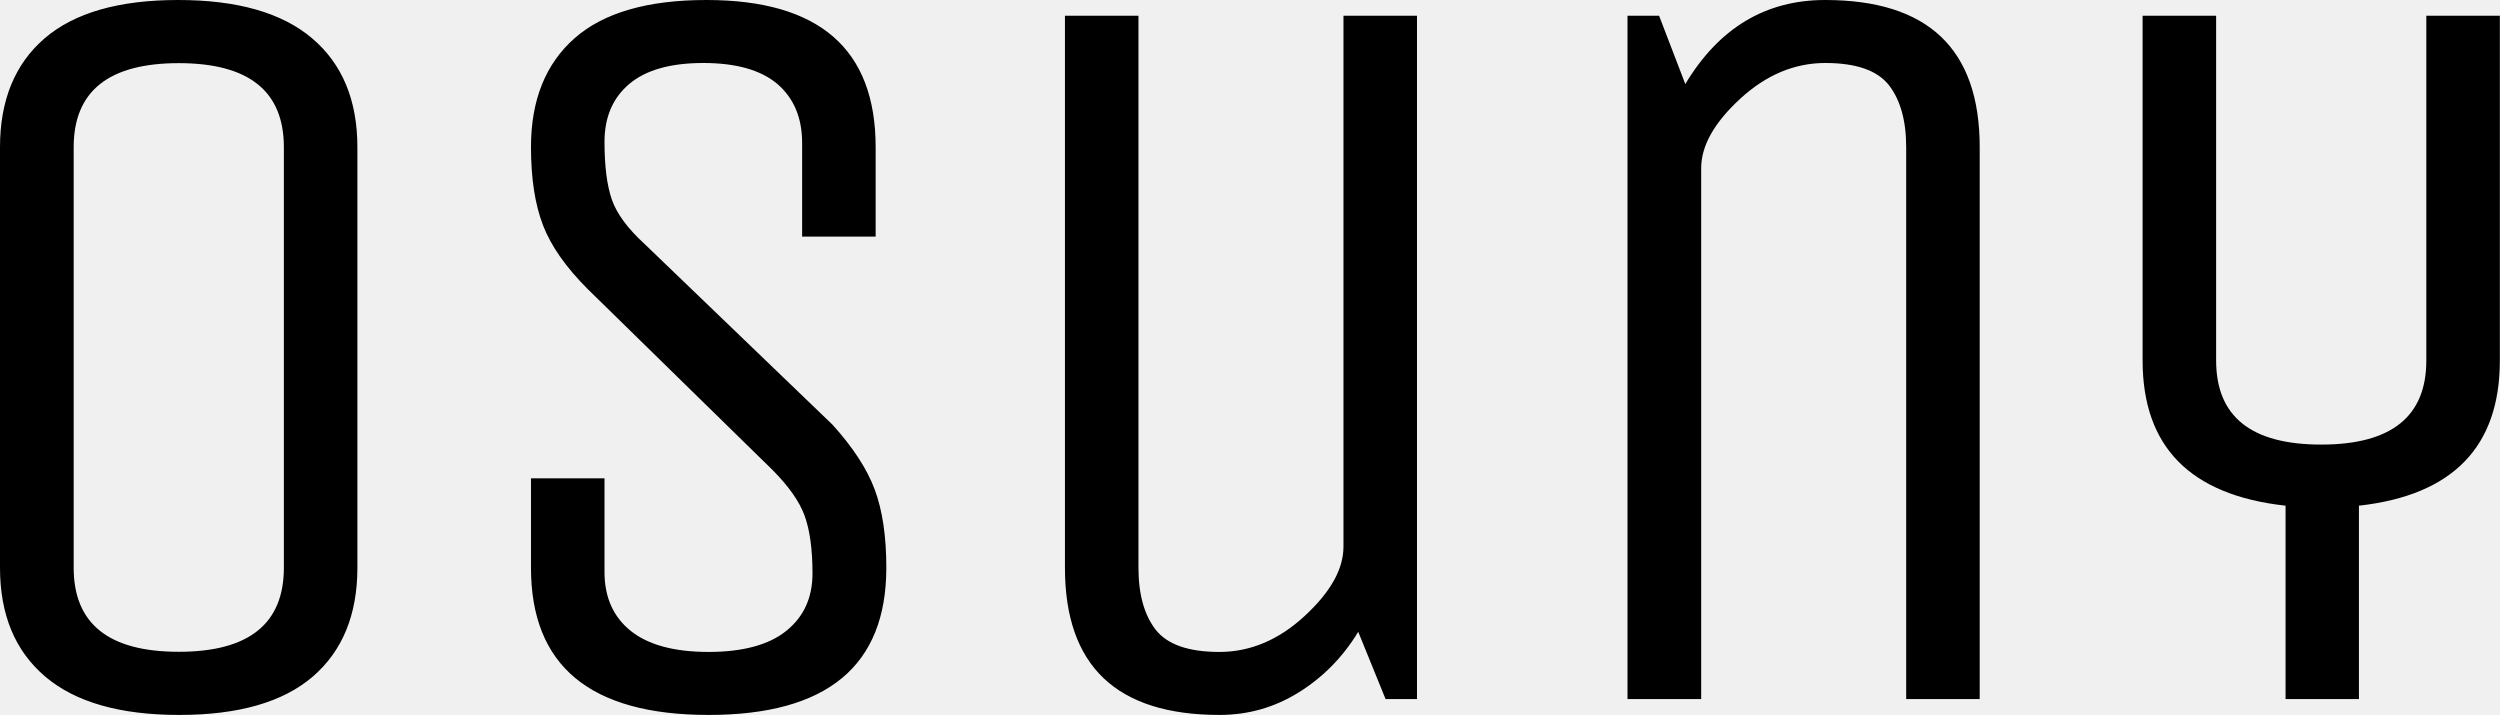
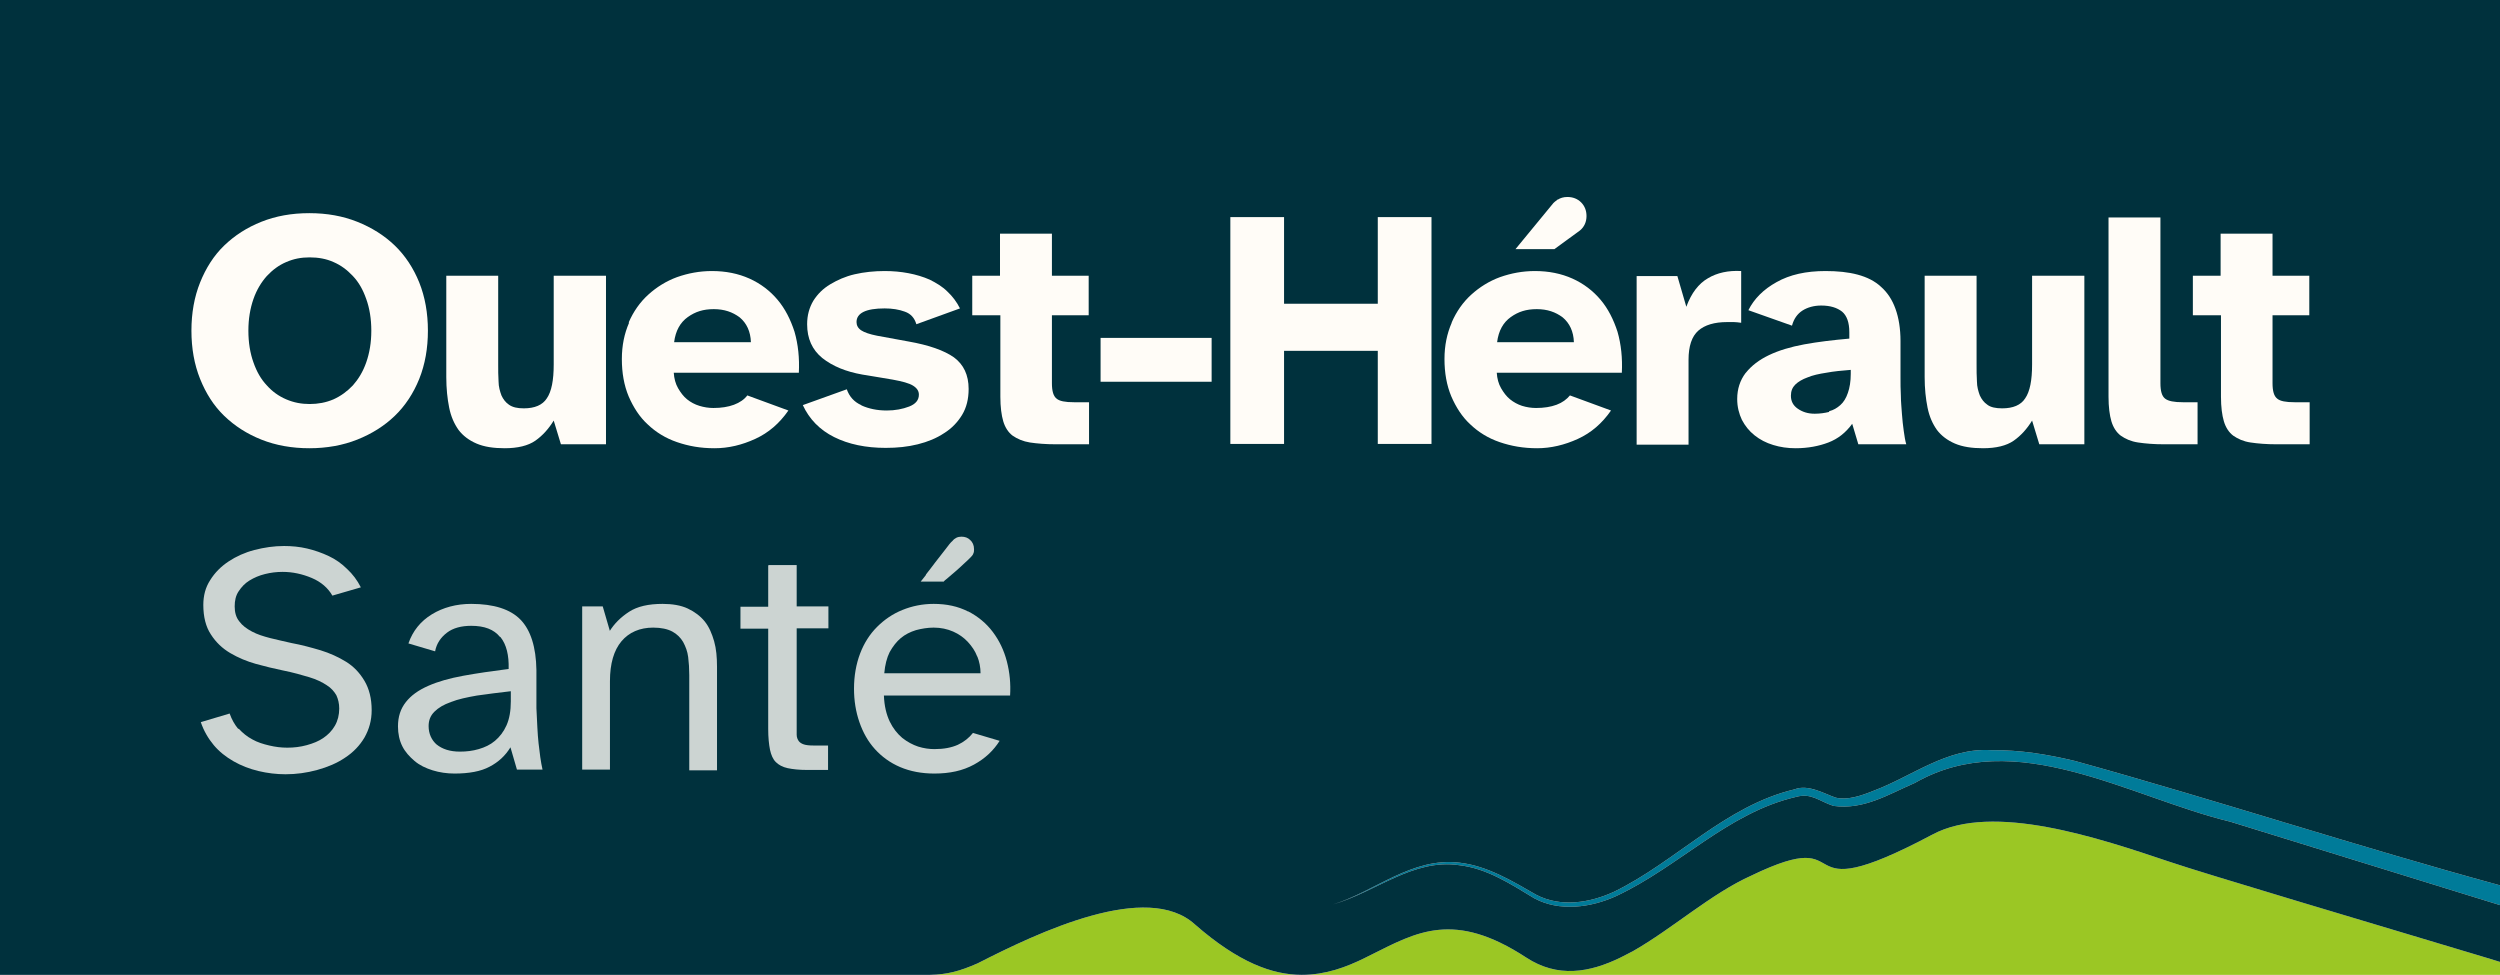
- <svg xmlns="http://www.w3.org/2000/svg" version="1.2" baseProfile="tiny" width="1591.4" height="455.1" overflow="visible" xml:space="preserve">
-   <switch>
-     <g>
-       <g fill="#000000">
-         <path d="M227.5 93.7v267.7c0 29.9-9.5 53-28.4 69.3-19 16.3-47.3 24.4-85 24.4S48 447 28.8 430.7C9.6 414.4 0 391.3 0 361.4V93.7c0-29.9 9.5-53 28.4-69.3C47.4 8.1 75.7 0 113.4 0s66.1 8.1 85.3 24.4c19.2 16.3 28.8 39.4 28.8 69.3zm-46.8 267.7V93.7c0-35.7-22.3-53.5-66.9-53.5-44.6 0-66.9 17.8-66.9 53.5v267.7c0 35.7 22.3 53.5 66.9 53.5 44.6 0 66.9-17.8 66.9-53.5zM564.2 361.4c0 62.5-37.7 93.7-113.1 93.7-75.4 0-113.1-31.2-113.1-93.7v-56.9h46.8v59.6c0 16.1 5.6 28.6 16.7 37.5 11.1 8.9 27.7 13.4 49.5 13.4 21.9 0 38.4-4.5 49.5-13.4 11.1-8.9 16.7-21.1 16.7-36.5 0-15.4-1.7-27.7-5-36.8-3.3-9.1-10.2-18.8-20.4-29.1L374.1 184c-13.8-13.8-23.3-27.3-28.4-40.5-5.1-13.2-7.7-29.8-7.7-49.9 0-29.9 9.3-53 27.8-69.3C384.2 8.1 412.2 0 449.7 0c71.8 0 107.7 31.2 107.7 93.7v56.9h-46.8V91c0-16.1-5.3-28.5-15.7-37.5-10.5-8.9-26.2-13.4-47.2-13.4-21 0-36.7 4.5-47.2 13.4s-15.7 21.2-15.7 36.8c0 15.6 1.6 27.9 4.7 36.8 3.1 8.9 10 18.3 20.7 28.1L530 270.4c12.9 14.3 21.9 28 26.8 41.2 4.9 13.1 7.4 29.7 7.4 49.8zM677.9 361.4V10h46.8v351.4c0 17 3.7 30.1 11 39.5 7.4 9.4 20.9 14.1 40.5 14.1s37.7-7.6 54.2-22.8c16.5-15.2 24.8-29.9 24.8-44.2V10H902v435h-20l-17.4-42.8c-9.8 16.1-22.4 28.9-37.8 38.5-15.4 9.6-32.2 14.4-50.5 14.4-65.6 0-98.4-31.2-98.4-93.7zM1082.8 445H1036V10h20.1l16.7 43.5c21.4-35.7 51.1-53.5 89-53.5 65.6 0 98.4 31.2 98.4 93.7V445h-46.8V93.7c0-16.9-3.7-30.1-11-39.5-7.4-9.4-20.9-14.1-40.5-14.1s-37.7 7.6-54.2 22.8c-16.5 15.2-24.8 29.9-24.8 44.2V445zM1501.7 445h-46.8V321.9c-60.7-6.7-91-37.5-91-92.4V10h46.8v219.5c0 35.7 22.3 53.5 66.9 53.5 44.6 0 66.9-17.8 66.9-53.5V10h46.8v219.5c0 54.9-29.9 85.7-89.7 92.4V445z" />
-       </g>
-     </g>
-   </switch>
+ <svg xmlns="http://www.w3.org/2000/svg" width="159" height="62" viewBox="0 0 159 62" fill="none">
+   <g clip-path="url(#clip0_2248_4776)">
+     <path d="M159 56.307V57.565L141.851 52.261C135.431 50.706 128.186 46.134 121.79 49.792C120.139 50.501 118.534 51.529 116.608 51.255C115.691 50.958 115.21 50.409 114.224 50.684C109.89 51.69 106.795 55.119 102.783 56.993C101.178 57.725 99.183 57.999 97.579 57.13C96.065 56.216 94.575 55.233 92.81 55.027C89.875 54.593 87.491 56.742 84.785 57.519C87.468 56.696 89.783 54.502 92.833 54.867C94.598 55.073 96.18 56.033 97.693 56.902C99.252 57.725 101.109 57.428 102.645 56.719C106.566 54.822 109.707 51.255 114.132 50.203C115.003 49.861 116.012 50.478 116.746 50.729C117.479 50.912 118.373 50.615 119.153 50.295C121.606 49.38 123.853 47.529 126.65 47.712C128.484 47.689 130.25 47.986 131.969 48.398C141.048 50.912 149.944 53.839 159 56.307Z" fill="#007B99" />
+     <path d="M159 61.177V62H82.79C84.303 62 85.61 61.52 86.848 60.903C86.963 60.834 87.1 60.788 87.215 60.72C90.104 59.279 92.465 57.885 97.074 60.903C99.068 62.206 101.086 61.863 103.058 60.903C103.333 60.766 103.585 60.628 103.86 60.491C106.382 59.051 108.835 56.833 111.38 55.69C118.442 52.284 113.283 58.182 122.89 53.084C126.741 51.004 133.528 53.313 138.022 54.822C140.108 55.53 150.402 58.594 158.106 60.903C158.404 60.994 158.702 61.086 159 61.177Z" fill="#9BC724" />
+     <path d="M82.79 62H59.152C60.253 61.977 61.032 61.771 62.179 61.268C66.076 59.279 72.954 56.01 76.004 58.799C78.755 61.2 80.91 62 82.79 62Z" fill="#9BC724" />
+     <path d="M159 0V56.307C149.944 53.839 141.048 50.912 131.969 48.398C130.249 47.986 128.484 47.689 126.65 47.712C123.853 47.529 121.606 49.38 119.153 50.295C118.373 50.615 117.479 50.912 116.745 50.729C116.012 50.478 115.003 49.861 114.132 50.203C109.707 51.255 106.566 54.822 102.645 56.719C101.109 57.428 99.252 57.725 97.693 56.902C96.18 56.033 94.598 55.073 92.832 54.867C89.783 54.502 87.467 56.696 84.785 57.519C87.49 56.742 89.874 54.593 92.809 55.027C94.575 55.233 96.065 56.216 97.578 57.13C99.183 57.999 101.178 57.725 102.783 56.993C106.795 55.119 109.89 51.69 114.223 50.684C115.209 50.409 115.691 50.958 116.608 51.255C118.534 51.529 120.138 50.501 121.789 49.792C128.186 46.134 135.431 50.706 141.85 52.261L159 57.565V61.177C158.702 61.086 158.404 60.994 158.106 60.903C150.402 58.594 140.108 55.53 138.022 54.822C133.528 53.313 126.741 51.004 122.89 53.084C113.283 58.182 118.442 52.284 111.38 55.69C108.835 56.833 106.382 59.051 103.86 60.491C103.585 60.628 103.333 60.766 103.058 60.903C101.086 61.863 99.068 62.206 97.074 60.903C92.465 57.885 90.104 59.279 87.215 60.72C87.1 60.788 86.963 60.834 86.848 60.903C85.61 61.52 84.303 62 82.79 62C80.91 62 78.755 61.2 76.004 58.799C72.954 56.01 66.076 59.279 62.178 61.268C61.032 61.771 60.253 61.977 59.152 62H0V0H159Z" fill="#00313D" />
+     <path opacity="0.8" d="M15.178 46.34C15.43 46.614 15.705 46.843 16.049 47.026C16.37 47.209 16.737 47.323 17.127 47.414C17.516 47.506 17.883 47.552 18.273 47.552C18.686 47.552 19.098 47.506 19.511 47.392C19.924 47.277 20.268 47.14 20.566 46.934C20.864 46.729 21.116 46.477 21.299 46.157C21.483 45.837 21.575 45.471 21.575 45.06C21.575 44.74 21.506 44.465 21.391 44.214C21.254 43.985 21.07 43.757 20.772 43.574C20.497 43.391 20.13 43.208 19.672 43.071C19.213 42.934 18.663 42.774 17.975 42.636C17.425 42.522 16.852 42.385 16.278 42.225C15.705 42.065 15.155 41.836 14.65 41.539C14.146 41.242 13.733 40.853 13.412 40.35C13.091 39.87 12.931 39.23 12.931 38.476C12.931 37.881 13.069 37.355 13.367 36.898C13.665 36.418 14.054 36.029 14.536 35.709C15.017 35.389 15.568 35.138 16.187 34.978C16.806 34.818 17.425 34.726 18.067 34.726C18.548 34.726 19.053 34.772 19.534 34.886C20.015 35.001 20.474 35.161 20.91 35.367C21.345 35.572 21.735 35.847 22.079 36.19C22.423 36.51 22.721 36.898 22.95 37.355L21.139 37.881C20.864 37.401 20.428 37.013 19.832 36.761C19.236 36.51 18.617 36.372 17.975 36.372C17.585 36.372 17.218 36.418 16.852 36.51C16.485 36.601 16.164 36.738 15.866 36.921C15.568 37.104 15.361 37.333 15.178 37.607C14.994 37.881 14.926 38.201 14.926 38.567C14.926 38.956 15.017 39.276 15.224 39.527C15.407 39.779 15.682 39.984 16.026 40.167C16.37 40.35 16.737 40.465 17.172 40.579C17.608 40.693 18.067 40.785 18.548 40.899C19.167 41.013 19.763 41.173 20.382 41.356C20.978 41.539 21.529 41.791 22.01 42.088C22.492 42.385 22.881 42.797 23.179 43.299C23.477 43.802 23.638 44.42 23.638 45.174C23.638 45.814 23.477 46.386 23.179 46.911C22.881 47.414 22.469 47.849 21.941 48.192C21.437 48.535 20.841 48.786 20.176 48.969C19.511 49.152 18.846 49.243 18.158 49.243C17.585 49.243 17.012 49.175 16.439 49.038C15.866 48.9 15.338 48.695 14.857 48.42C14.375 48.146 13.94 47.803 13.596 47.392C13.252 46.98 12.954 46.477 12.771 45.928L14.605 45.38C14.742 45.768 14.926 46.089 15.155 46.363L15.178 46.34Z" fill="#FFFCF7" />
+     <path opacity="0.8" d="M31.8 40.51C31.41 40.03 30.814 39.802 29.966 39.802C29.347 39.802 28.819 39.939 28.43 40.236C28.04 40.533 27.765 40.922 27.673 41.425L25.976 40.922C26.252 40.122 26.756 39.504 27.467 39.07C28.177 38.636 29.026 38.407 29.966 38.407C31.41 38.407 32.465 38.75 33.107 39.413C33.749 40.076 34.093 41.15 34.116 42.614V45.037C34.161 45.906 34.184 46.66 34.253 47.277C34.322 47.895 34.391 48.443 34.505 48.946H32.877L32.465 47.529C32.144 48.055 31.708 48.466 31.135 48.763C30.585 49.06 29.828 49.198 28.911 49.198C28.43 49.198 27.948 49.129 27.512 48.992C27.077 48.855 26.687 48.672 26.366 48.398C26.045 48.123 25.77 47.826 25.587 47.46C25.403 47.094 25.311 46.66 25.311 46.203C25.311 45.586 25.472 45.083 25.816 44.648C26.16 44.214 26.618 43.894 27.237 43.62C27.856 43.345 28.59 43.139 29.461 42.979C30.333 42.819 31.296 42.682 32.35 42.545C32.373 41.676 32.213 40.99 31.823 40.51H31.8ZM27.765 47.346C28.132 47.643 28.613 47.803 29.255 47.803C29.668 47.803 30.057 47.757 30.447 47.643C30.837 47.529 31.181 47.369 31.479 47.117C31.777 46.866 32.029 46.546 32.213 46.134C32.396 45.723 32.488 45.22 32.488 44.602V43.962C31.685 44.054 30.974 44.145 30.333 44.237C29.691 44.351 29.14 44.465 28.682 44.648C28.223 44.808 27.879 45.014 27.627 45.266C27.375 45.517 27.26 45.814 27.26 46.18C27.26 46.66 27.444 47.072 27.788 47.369L27.765 47.346Z" fill="#FFFCF7" />
+     <path opacity="0.8" d="M38.77 40.145C39.068 39.664 39.481 39.253 40.008 38.91C40.535 38.567 41.246 38.407 42.14 38.407C42.759 38.407 43.309 38.498 43.745 38.704C44.181 38.91 44.547 39.184 44.823 39.527C45.098 39.87 45.281 40.305 45.419 40.785C45.556 41.265 45.602 41.813 45.602 42.408V48.992H43.837V42.934C43.837 42.522 43.814 42.156 43.768 41.791C43.722 41.425 43.607 41.128 43.447 40.83C43.286 40.556 43.057 40.327 42.759 40.167C42.461 40.007 42.048 39.916 41.544 39.916C40.696 39.916 40.008 40.213 39.526 40.785C39.045 41.356 38.793 42.202 38.793 43.322V48.946H37.027V38.567H38.334L38.793 40.145H38.77Z" fill="#FFFCF7" />
+     <path opacity="0.8" d="M48.904 35.938H50.669V38.567H52.687V39.962H50.669V46.066C50.669 46.34 50.669 46.546 50.669 46.729C50.669 46.911 50.738 47.049 50.807 47.14C50.876 47.232 50.99 47.3 51.128 47.346C51.266 47.392 51.472 47.414 51.724 47.414H52.664V48.969H51.334C50.83 48.969 50.417 48.923 50.096 48.855C49.775 48.786 49.523 48.649 49.34 48.466C49.156 48.283 49.042 48.009 48.973 47.689C48.904 47.346 48.858 46.911 48.858 46.363V39.984H47.093V38.59H48.858V35.961L48.904 35.938Z" fill="#FFFCF7" />
+     <path opacity="0.8" d="M61.582 38.887C62.201 39.207 62.729 39.642 63.141 40.19C63.554 40.739 63.852 41.356 64.036 42.065C64.219 42.774 64.288 43.482 64.242 44.237H56.217C56.24 44.9 56.378 45.448 56.584 45.883C56.791 46.317 57.066 46.66 57.387 46.934C57.708 47.186 58.052 47.369 58.395 47.483C58.762 47.597 59.106 47.643 59.427 47.643C60.023 47.643 60.505 47.552 60.917 47.369C61.307 47.186 61.628 46.934 61.88 46.614L63.577 47.117C63.187 47.734 62.66 48.237 61.949 48.626C61.239 49.015 60.413 49.198 59.427 49.198C58.625 49.198 57.891 49.06 57.249 48.786C56.607 48.512 56.08 48.123 55.644 47.643C55.209 47.163 54.888 46.591 54.658 45.928C54.429 45.266 54.315 44.557 54.315 43.802C54.315 42.979 54.452 42.225 54.704 41.562C54.956 40.899 55.323 40.327 55.782 39.87C56.24 39.413 56.768 39.047 57.387 38.796C58.006 38.544 58.671 38.407 59.381 38.407C60.207 38.407 60.94 38.567 61.559 38.887H61.582ZM62.156 41.768C62.018 41.402 61.812 41.105 61.559 40.83C61.307 40.556 60.986 40.327 60.619 40.167C60.253 40.007 59.84 39.916 59.381 39.916C58.992 39.916 58.602 39.984 58.258 40.076C57.891 40.19 57.57 40.35 57.295 40.579C57.02 40.807 56.791 41.105 56.584 41.471C56.401 41.836 56.286 42.294 56.24 42.819H62.362C62.362 42.453 62.293 42.088 62.156 41.745V41.768ZM58.877 36.555C59.06 36.327 59.267 36.052 59.473 35.778C59.679 35.504 59.909 35.229 60.115 34.955C60.321 34.681 60.459 34.498 60.574 34.406C60.642 34.315 60.734 34.246 60.826 34.201C60.917 34.155 61.032 34.132 61.147 34.132C61.376 34.132 61.559 34.201 61.697 34.338C61.858 34.475 61.949 34.681 61.949 34.932C61.949 35.024 61.949 35.115 61.903 35.206C61.88 35.298 61.789 35.389 61.674 35.504C61.582 35.595 61.468 35.709 61.284 35.87C61.124 36.029 60.94 36.19 60.757 36.35C60.574 36.51 60.413 36.647 60.276 36.761C60.138 36.875 60.046 36.944 60.023 36.99H58.556C58.556 36.99 58.717 36.784 58.9 36.555H58.877Z" fill="#FFFCF7" />
+     <path d="M12.725 17.969C13.092 17.055 13.596 16.254 14.261 15.614C14.926 14.974 15.706 14.471 16.623 14.105C17.54 13.74 18.549 13.557 19.672 13.557C20.795 13.557 21.804 13.74 22.721 14.105C23.638 14.471 24.441 14.974 25.106 15.614C25.771 16.254 26.298 17.055 26.665 17.969C27.032 18.884 27.215 19.912 27.215 21.032C27.215 22.153 27.032 23.181 26.665 24.096C26.298 25.01 25.771 25.811 25.106 26.451C24.441 27.091 23.638 27.594 22.721 27.959C21.804 28.325 20.773 28.508 19.672 28.508C18.572 28.508 17.54 28.325 16.623 27.959C15.706 27.594 14.926 27.091 14.261 26.451C13.596 25.811 13.092 25.01 12.725 24.096C12.358 23.181 12.175 22.153 12.175 21.032C12.175 19.912 12.358 18.884 12.725 17.969ZM16.118 23.044C16.325 23.639 16.6 24.119 16.967 24.507C17.311 24.896 17.723 25.193 18.205 25.399C18.686 25.605 19.168 25.696 19.695 25.696C20.222 25.696 20.727 25.605 21.208 25.399C21.667 25.193 22.079 24.896 22.446 24.507C22.79 24.119 23.088 23.639 23.294 23.044C23.501 22.45 23.616 21.787 23.616 21.032C23.616 20.278 23.501 19.592 23.294 19.021C23.088 18.426 22.813 17.946 22.446 17.558C22.079 17.169 21.69 16.872 21.208 16.666C20.75 16.46 20.245 16.369 19.695 16.369C19.145 16.369 18.686 16.46 18.205 16.666C17.723 16.872 17.333 17.169 16.967 17.558C16.623 17.946 16.325 18.426 16.118 19.021C15.912 19.615 15.797 20.278 15.797 21.032C15.797 21.787 15.912 22.473 16.118 23.044Z" fill="#FFFCF7" />
+     <path d="M31.685 17.535V23.159C31.685 23.547 31.685 23.913 31.708 24.256C31.708 24.599 31.8 24.896 31.892 25.148C32.006 25.399 32.167 25.605 32.373 25.742C32.602 25.902 32.9 25.971 33.313 25.971C34.001 25.971 34.505 25.765 34.781 25.33C35.078 24.896 35.216 24.187 35.216 23.181V17.535H38.541V28.257H35.675L35.216 26.748C34.895 27.274 34.505 27.708 34.047 28.028C33.588 28.348 32.923 28.508 32.098 28.508C31.387 28.508 30.791 28.417 30.31 28.211C29.828 28.005 29.438 27.708 29.163 27.342C28.888 26.953 28.682 26.496 28.567 25.925C28.453 25.353 28.384 24.713 28.384 23.982V17.535H31.685Z" fill="#FFFCF7" />
+     <path d="M39.985 20.507C40.283 19.821 40.696 19.226 41.224 18.746C41.751 18.266 42.37 17.878 43.058 17.626C43.768 17.375 44.502 17.238 45.282 17.238C46.153 17.238 46.955 17.398 47.666 17.718C48.377 18.038 48.973 18.495 49.454 19.066C49.936 19.638 50.28 20.324 50.532 21.101C50.761 21.901 50.853 22.77 50.807 23.707H42.851C42.874 24.073 42.966 24.416 43.126 24.69C43.287 24.965 43.47 25.216 43.7 25.399C43.929 25.582 44.181 25.719 44.479 25.811C44.777 25.902 45.075 25.948 45.373 25.948C45.878 25.948 46.313 25.879 46.68 25.742C47.047 25.605 47.345 25.399 47.529 25.148L50.142 26.108C49.569 26.931 48.881 27.525 48.033 27.914C47.185 28.302 46.336 28.508 45.442 28.508C44.548 28.508 43.791 28.371 43.058 28.119C42.324 27.868 41.705 27.479 41.201 26.999C40.673 26.519 40.283 25.902 39.985 25.216C39.687 24.507 39.55 23.707 39.55 22.838C39.55 21.97 39.71 21.215 40.008 20.529L39.985 20.507ZM47.758 21.764C47.735 21.078 47.483 20.552 47.047 20.187C46.589 19.844 46.061 19.661 45.396 19.661C44.731 19.661 44.227 19.821 43.745 20.164C43.264 20.507 42.966 21.032 42.874 21.764H47.781H47.758Z" fill="#FFFCF7" />
+     <path d="M54.796 25.788C55.254 25.993 55.782 26.108 56.401 26.108C56.928 26.108 57.409 26.016 57.822 25.856C58.235 25.696 58.441 25.445 58.441 25.102C58.441 24.873 58.327 24.69 58.074 24.53C57.822 24.37 57.386 24.256 56.767 24.142L54.842 23.822C53.81 23.639 52.962 23.296 52.297 22.77C51.655 22.244 51.334 21.535 51.334 20.621C51.334 20.049 51.471 19.569 51.724 19.135C51.999 18.701 52.343 18.358 52.801 18.083C53.26 17.809 53.764 17.58 54.36 17.443C54.956 17.306 55.598 17.238 56.263 17.238C56.79 17.238 57.295 17.283 57.776 17.375C58.258 17.466 58.716 17.603 59.129 17.786C59.542 17.992 59.931 18.221 60.252 18.541C60.573 18.838 60.849 19.203 61.055 19.615L58.281 20.621C58.166 20.232 57.937 19.958 57.547 19.821C57.18 19.684 56.745 19.615 56.263 19.615C55.071 19.615 54.475 19.912 54.475 20.484C54.475 20.689 54.566 20.872 54.773 21.01C54.979 21.147 55.323 21.261 55.782 21.352L57.776 21.718C59.083 21.947 60.046 22.29 60.665 22.724C61.284 23.181 61.605 23.844 61.605 24.736C61.605 25.376 61.468 25.925 61.192 26.382C60.917 26.839 60.528 27.251 60.046 27.548C59.565 27.868 59.014 28.097 58.372 28.257C57.73 28.417 57.066 28.485 56.332 28.485C55.071 28.485 53.97 28.257 53.053 27.799C52.136 27.342 51.471 26.656 51.059 25.765L53.856 24.759C54.016 25.216 54.314 25.559 54.773 25.765L54.796 25.788Z" fill="#FFFCF7" />
+     <path d="M63.6 17.535V14.86H66.902V17.535H69.24V20.049H66.902V24.37C66.902 24.873 66.994 25.193 67.2 25.353C67.383 25.513 67.75 25.582 68.3 25.582H69.263V28.257H67.177C66.512 28.257 65.962 28.211 65.503 28.142C65.068 28.074 64.701 27.914 64.403 27.708C64.128 27.502 63.921 27.182 63.807 26.794C63.692 26.405 63.623 25.879 63.623 25.239V20.049H61.835V17.535H63.623H63.6Z" fill="#FFFCF7" />
+     <path d="M69.997 24.279V21.49H77.059V24.279H69.997Z" fill="#FFFCF7" />
+     <path d="M78.25 13.808H81.666V19.318H87.627V13.808H91.043V28.234H87.627V22.313H81.666V28.234H78.25V13.808Z" fill="#FFFCF7" />
+     <path d="M92.328 20.507C92.626 19.821 93.038 19.226 93.566 18.746C94.093 18.266 94.712 17.878 95.4 17.626C96.111 17.375 96.844 17.238 97.624 17.238C98.495 17.238 99.297 17.398 100.008 17.718C100.719 18.038 101.315 18.495 101.797 19.066C102.278 19.638 102.622 20.324 102.874 21.101C103.103 21.901 103.195 22.77 103.149 23.707H95.194C95.216 24.073 95.308 24.416 95.469 24.69C95.629 24.965 95.813 25.216 96.042 25.399C96.271 25.582 96.523 25.719 96.799 25.811C97.097 25.902 97.395 25.948 97.693 25.948C98.197 25.948 98.633 25.879 98.999 25.742C99.366 25.605 99.641 25.399 99.848 25.148L102.461 26.108C101.888 26.931 101.201 27.525 100.352 27.914C99.504 28.302 98.633 28.508 97.761 28.508C96.89 28.508 96.111 28.371 95.377 28.119C94.643 27.868 94.024 27.479 93.52 26.999C92.993 26.519 92.603 25.902 92.305 25.216C92.007 24.507 91.869 23.707 91.869 22.838C91.869 21.97 92.03 21.215 92.328 20.529V20.507ZM100.1 21.764C100.077 21.078 99.825 20.552 99.389 20.187C98.931 19.844 98.403 19.661 97.739 19.661C97.074 19.661 96.569 19.821 96.088 20.164C95.606 20.507 95.308 21.032 95.216 21.764H100.123H100.1ZM99.091 12.688C99.229 12.597 99.435 12.528 99.687 12.528C100.031 12.528 100.329 12.642 100.559 12.871C100.788 13.1 100.902 13.397 100.902 13.74C100.902 14.105 100.765 14.425 100.49 14.654L98.862 15.843H96.386L98.793 12.917C98.793 12.917 98.931 12.78 99.068 12.688H99.091Z" fill="#FFFCF7" />
+     <path d="M107.254 19.501C107.575 18.632 108.033 18.038 108.629 17.695C109.203 17.352 109.913 17.192 110.739 17.238V20.529C110.555 20.507 110.418 20.484 110.28 20.484C110.143 20.484 110.005 20.484 109.845 20.484C109.042 20.484 108.423 20.667 108.01 21.032C107.598 21.398 107.391 22.015 107.391 22.884V28.279H104.09V17.558H106.681L107.254 19.524V19.501Z" fill="#FFFCF7" />
+     <path d="M111.037 23.707C111.403 23.25 111.885 22.884 112.504 22.587C113.123 22.29 113.88 22.061 114.751 21.901C115.622 21.741 116.585 21.627 117.617 21.535V21.124C117.617 20.507 117.456 20.072 117.158 19.821C116.837 19.569 116.402 19.432 115.828 19.432C115.37 19.432 114.957 19.547 114.636 19.752C114.315 19.958 114.086 20.278 113.971 20.712L111.197 19.729C111.564 18.998 112.16 18.403 112.985 17.946C113.834 17.466 114.865 17.238 116.103 17.238C116.86 17.238 117.548 17.306 118.144 17.466C118.74 17.626 119.245 17.878 119.634 18.243C120.047 18.609 120.345 19.066 120.551 19.638C120.758 20.209 120.872 20.895 120.872 21.695V24.05C120.872 24.393 120.872 24.759 120.895 25.17C120.895 25.559 120.941 25.948 120.964 26.336C120.987 26.702 121.033 27.068 121.079 27.411C121.125 27.754 121.17 28.028 121.239 28.257H118.19L117.8 26.953C117.387 27.525 116.883 27.914 116.287 28.142C115.691 28.371 114.98 28.508 114.201 28.508C113.696 28.508 113.215 28.439 112.779 28.302C112.321 28.165 111.931 27.959 111.587 27.685C111.243 27.411 110.991 27.091 110.784 26.702C110.601 26.313 110.486 25.879 110.486 25.376C110.486 24.736 110.67 24.187 111.014 23.73L111.037 23.707ZM116.333 26.153C116.608 26.085 116.837 25.948 117.044 25.765C117.25 25.582 117.41 25.33 117.525 24.988C117.64 24.667 117.708 24.256 117.708 23.776V23.524C117.135 23.57 116.631 23.616 116.149 23.707C115.691 23.776 115.278 23.867 114.957 24.004C114.636 24.119 114.361 24.279 114.178 24.462C113.994 24.645 113.902 24.873 113.902 25.17C113.902 25.513 114.04 25.788 114.338 25.993C114.636 26.199 114.98 26.313 115.416 26.313C115.737 26.313 116.058 26.268 116.333 26.199V26.153Z" fill="#FFFCF7" />
+     <path d="M125.71 17.535V23.159C125.71 23.547 125.71 23.913 125.733 24.256C125.733 24.599 125.824 24.896 125.916 25.148C126.031 25.399 126.191 25.605 126.398 25.742C126.604 25.902 126.925 25.971 127.338 25.971C128.025 25.971 128.53 25.765 128.805 25.33C129.103 24.896 129.241 24.187 129.241 23.181V17.535H132.565V28.257H129.699L129.241 26.748C128.92 27.274 128.53 27.708 128.071 28.028C127.613 28.348 126.948 28.508 126.122 28.508C125.412 28.508 124.816 28.417 124.334 28.211C123.853 28.005 123.463 27.708 123.188 27.342C122.913 26.953 122.706 26.496 122.592 25.925C122.477 25.353 122.408 24.713 122.408 23.982V17.535H125.71Z" fill="#FFFCF7" />
+     <path d="M137.403 24.37C137.403 24.873 137.495 25.193 137.701 25.353C137.907 25.513 138.274 25.582 138.825 25.582H139.765V28.257H137.655C136.99 28.257 136.44 28.211 135.982 28.142C135.523 28.074 135.179 27.914 134.881 27.708C134.606 27.502 134.4 27.182 134.285 26.794C134.17 26.405 134.102 25.879 134.102 25.239V13.831H137.403V24.37Z" fill="#FFFCF7" />
+     <path d="M141.231 17.535V14.86H144.533V17.535H146.871V20.049H144.533V24.37C144.533 24.873 144.624 25.193 144.831 25.353C145.014 25.513 145.381 25.582 145.931 25.582H146.894V28.257H144.808C144.143 28.257 143.593 28.211 143.134 28.142C142.676 28.074 142.332 27.914 142.034 27.708C141.759 27.502 141.552 27.182 141.438 26.794C141.323 26.405 141.254 25.879 141.254 25.239V20.049H139.466V17.535H141.254H141.231Z" fill="#FFFCF7" />
+   </g>
+   <defs>
+     <clipPath id="clip0_2248_4776">
+       <rect width="159" height="62" fill="white" />
+     </clipPath>
+   </defs>
</svg>
